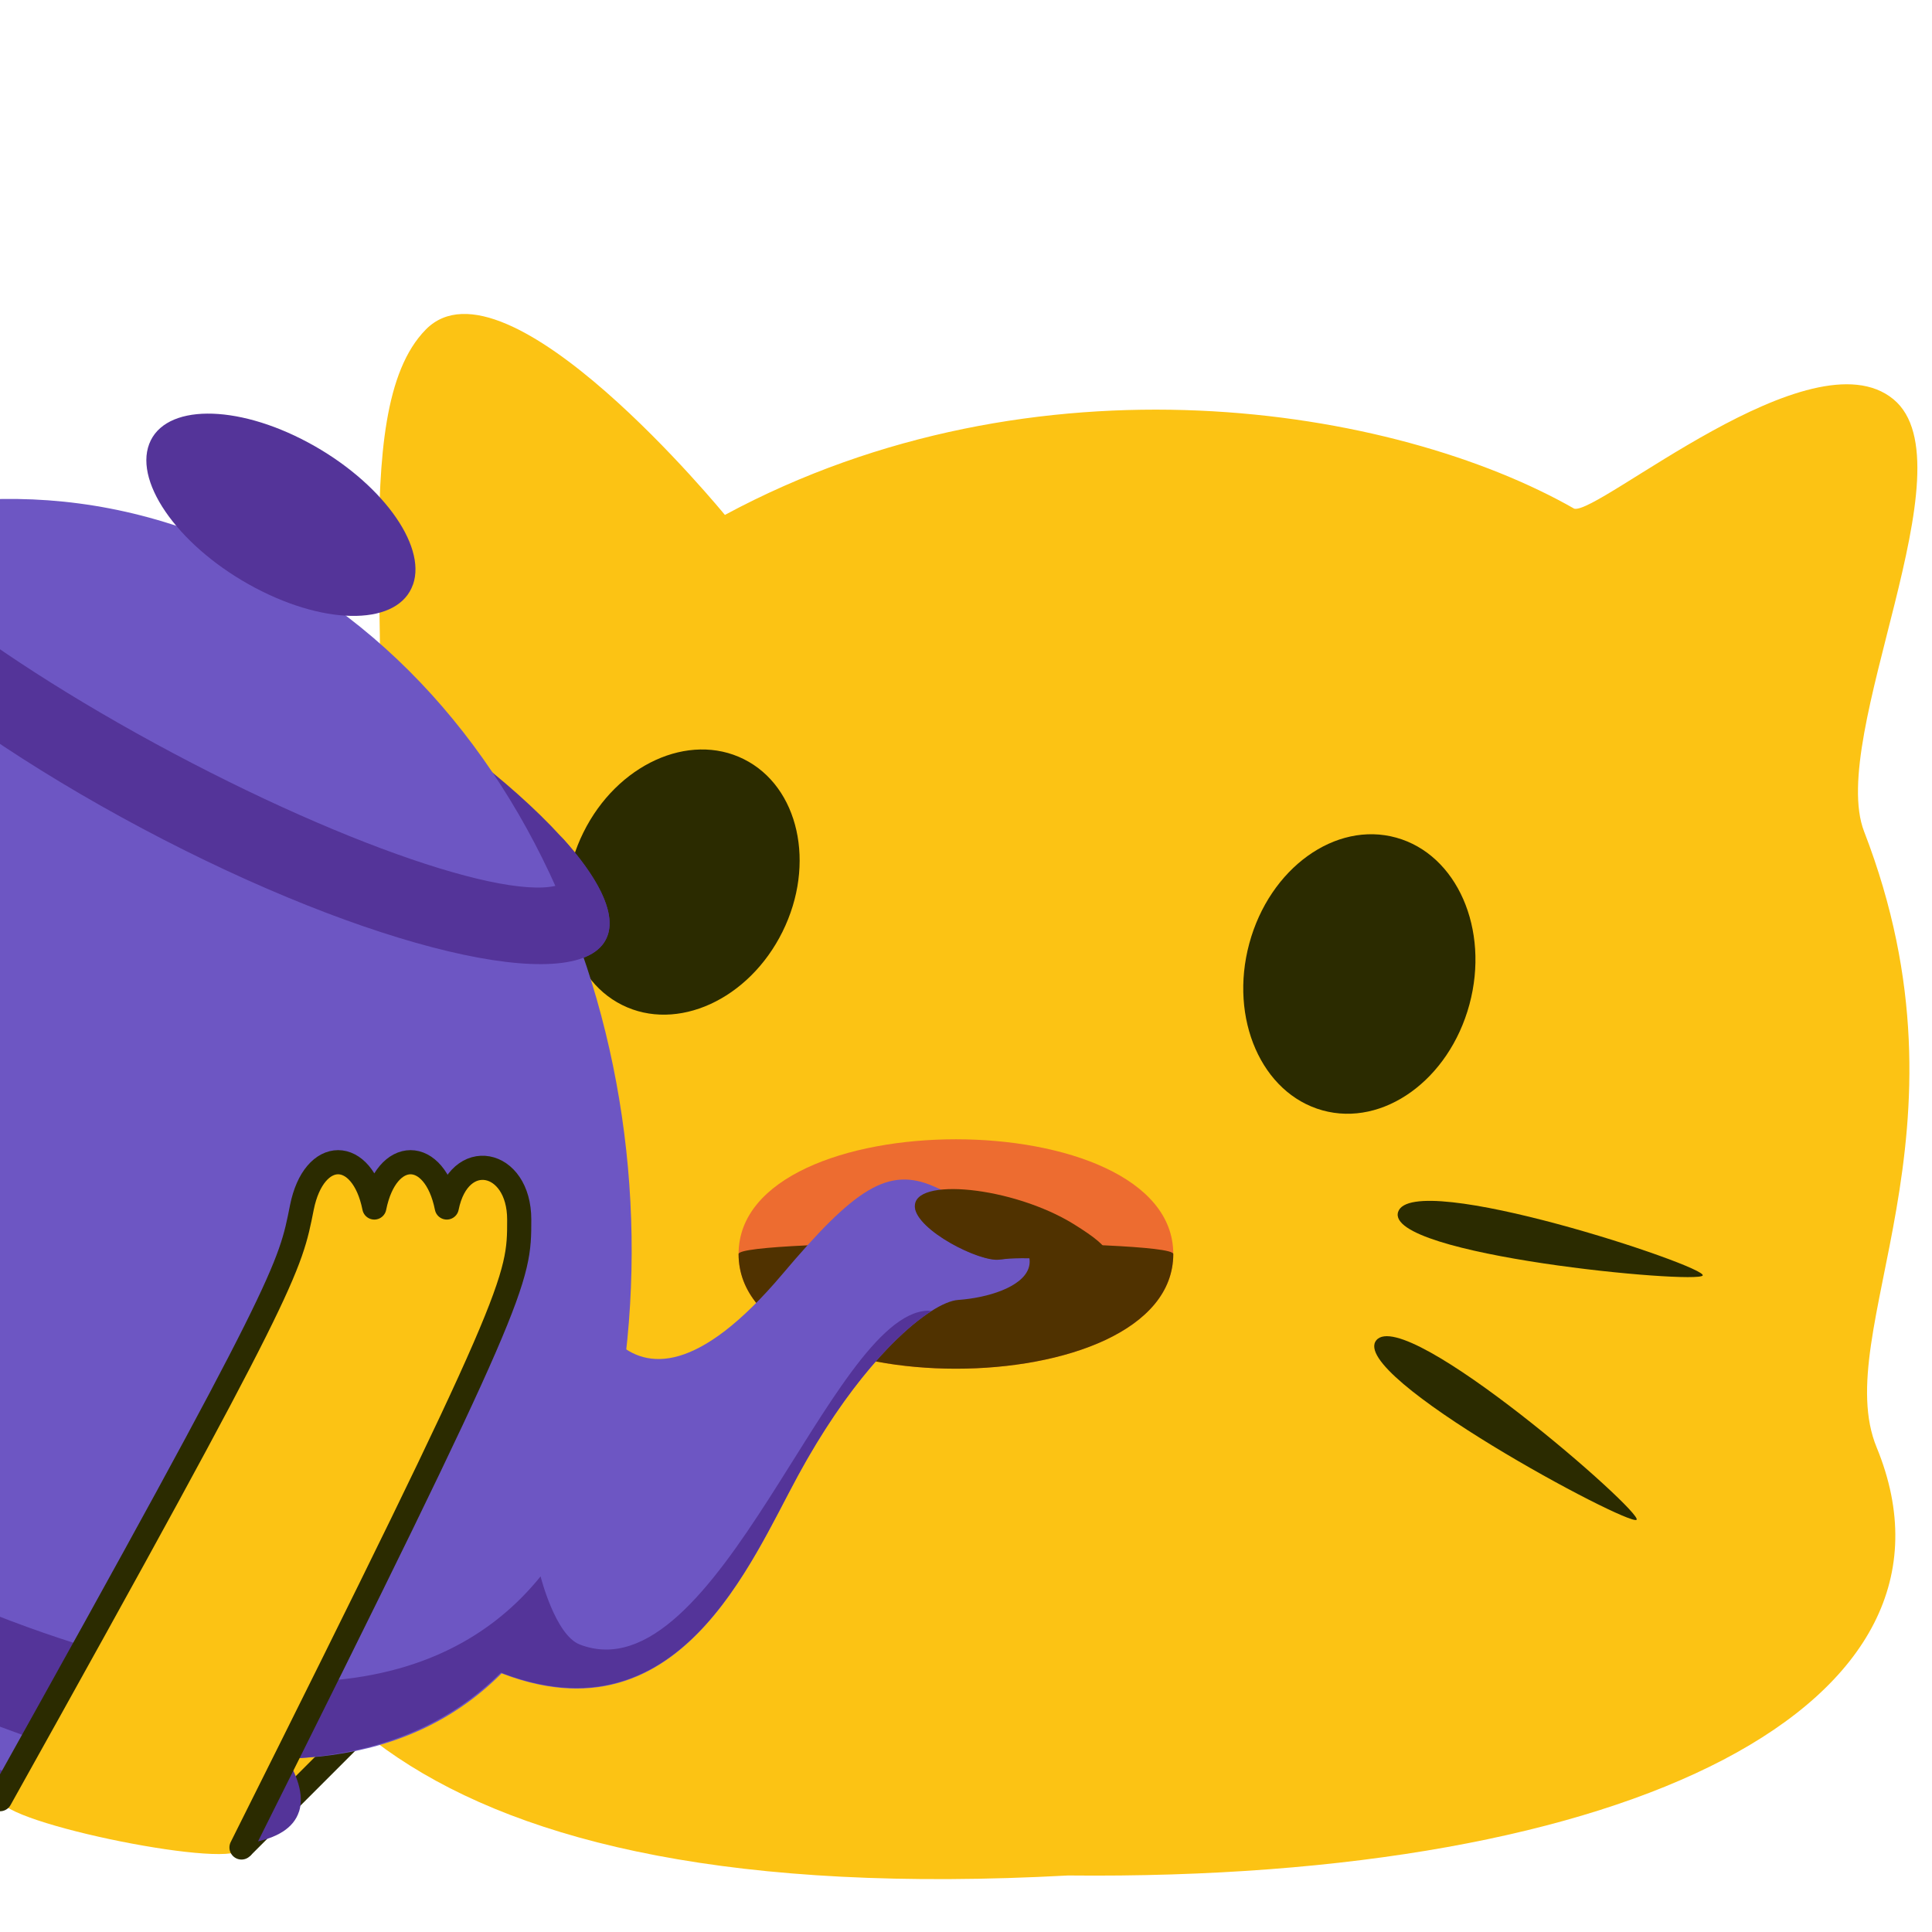
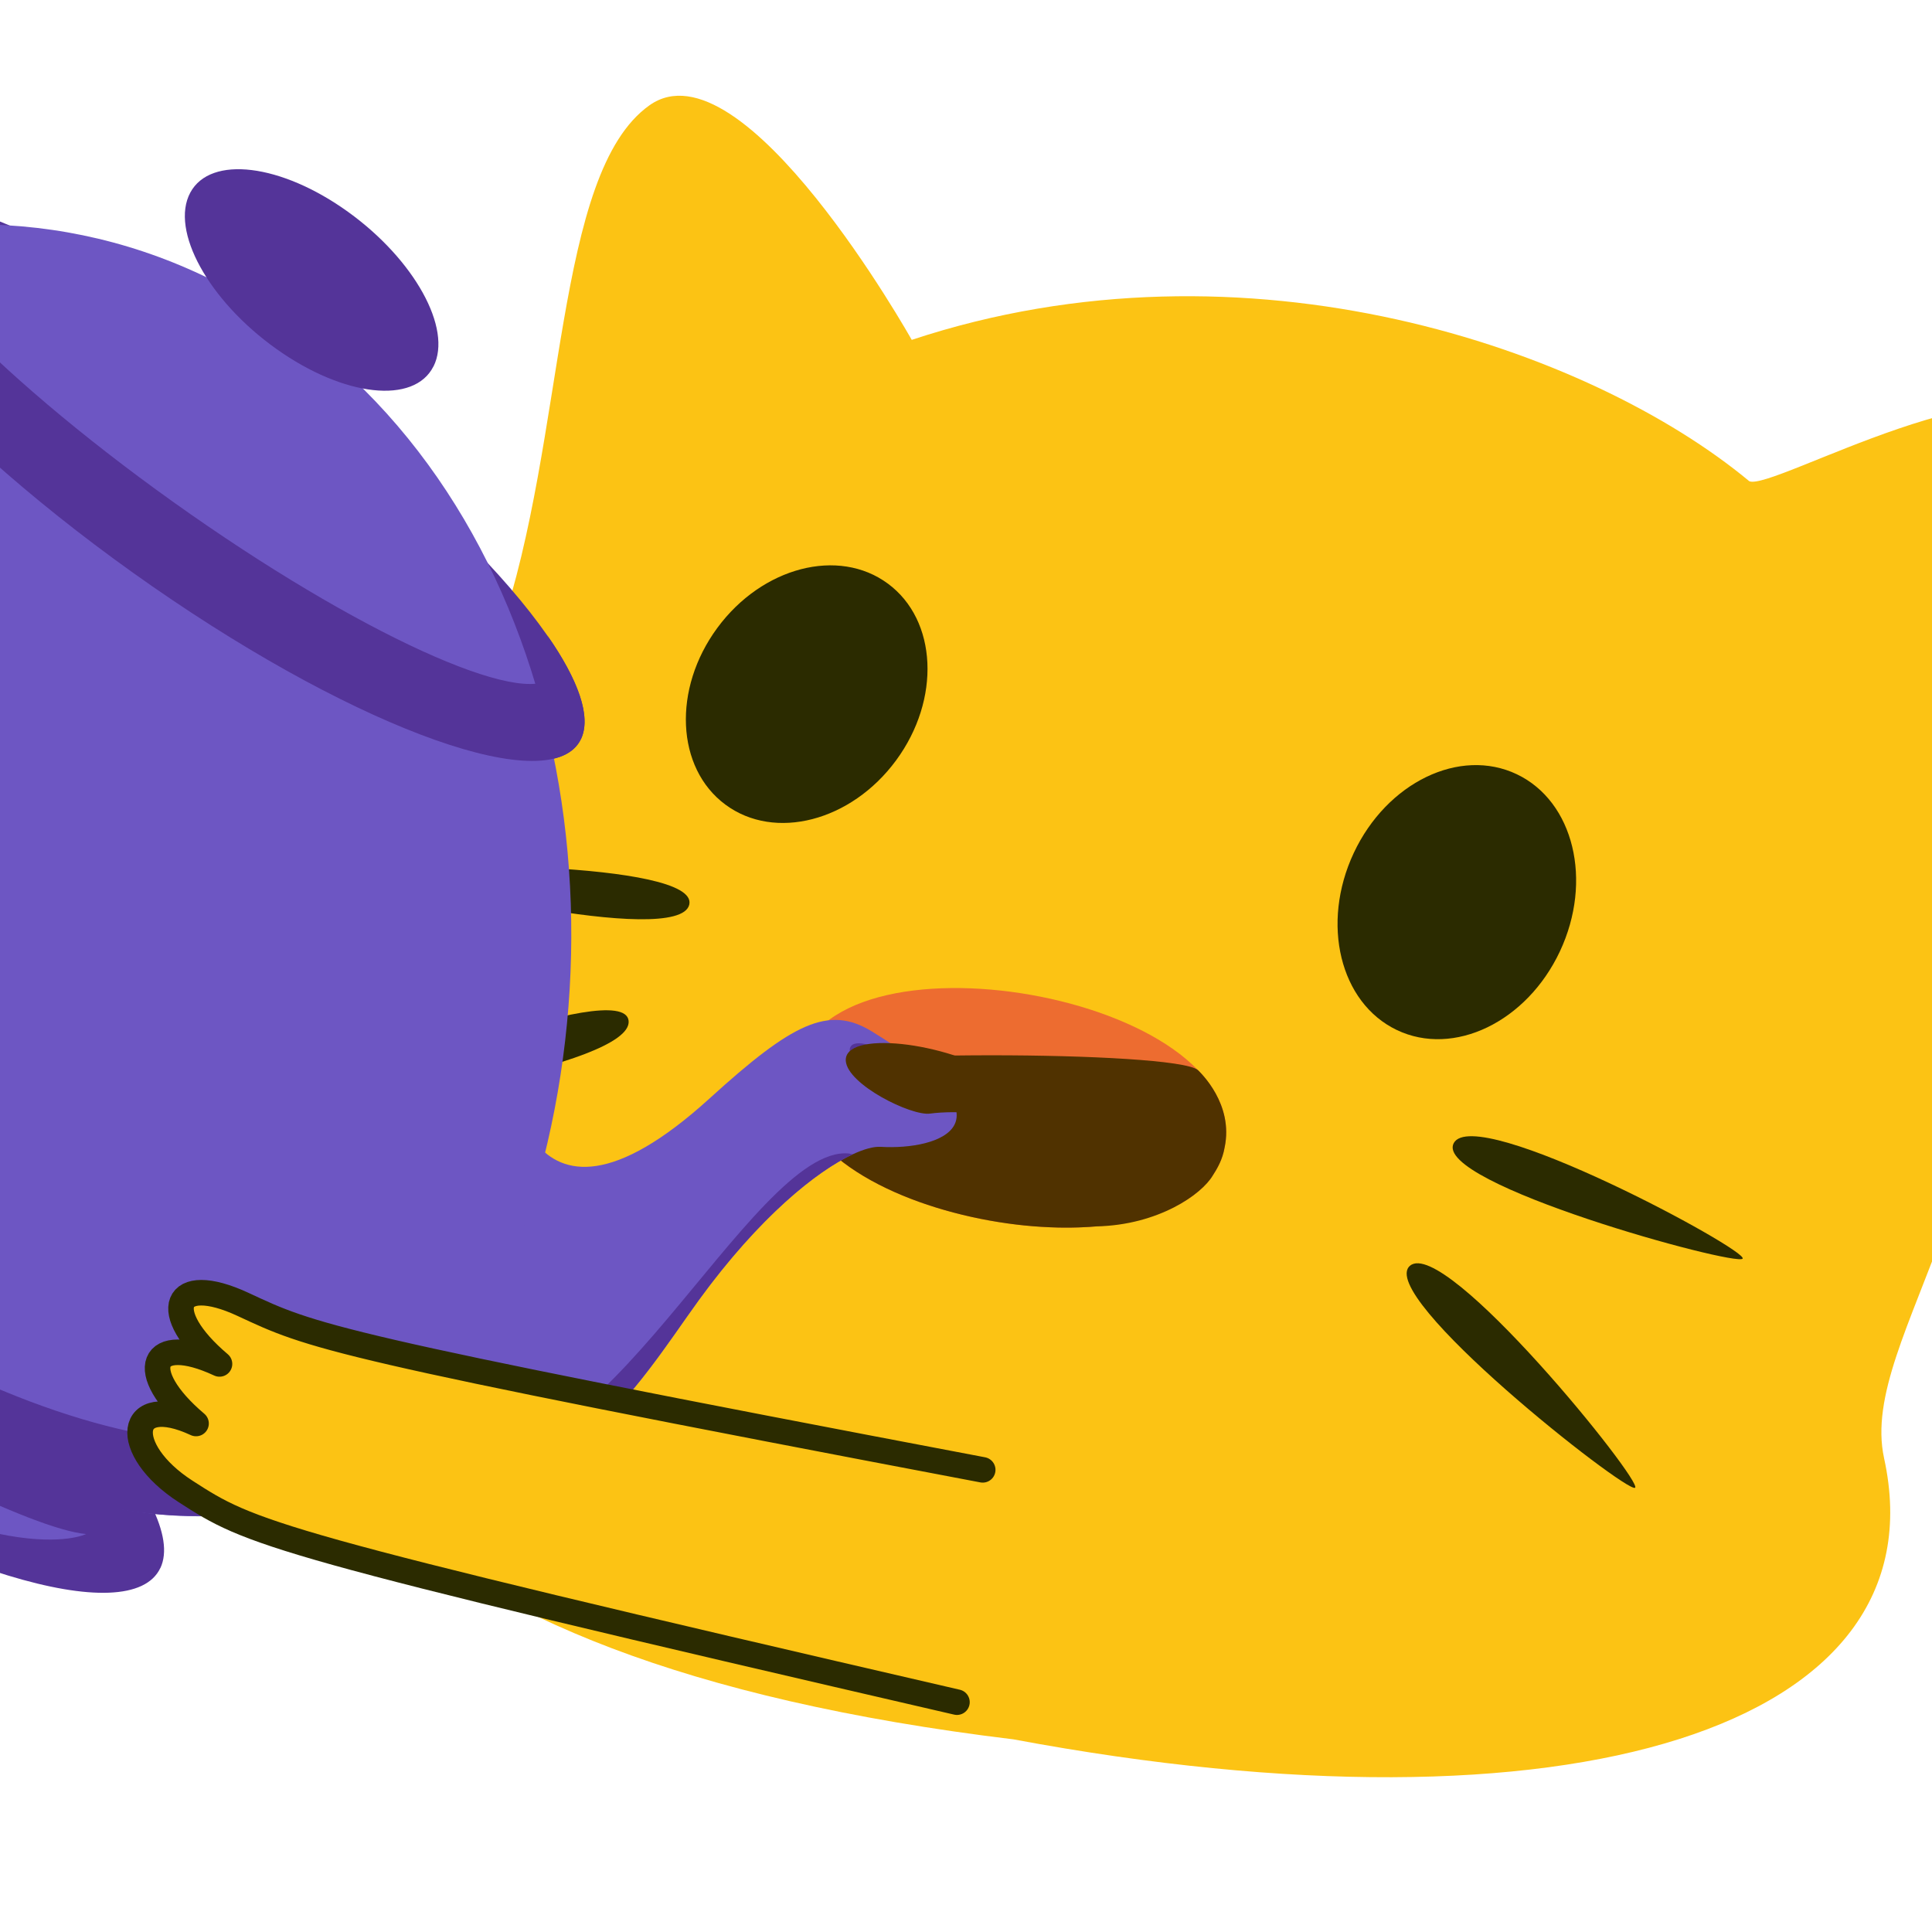
<svg xmlns="http://www.w3.org/2000/svg" xmlns:xlink="http://www.w3.org/1999/xlink" width="800" height="800" viewBox="0 0 800 800" version="1.1" id="svg5">
  <defs id="defs2">
    <linearGradient id="face" gradientTransform="matrix(0.3060899,-1.0449013e-8,0,0.6547646,178.4652,287.8452)">
      <stop style="stop-color:#2b2b00;stop-opacity:1;" offset="0" id="stop999" />
    </linearGradient>
    <linearGradient id="blob_body" gradientTransform="matrix(0.2242186,0,0,0.4779019,125.8553,423.809)">
      <stop style="stop-color:#fcc314;stop-opacity:1;" offset="0" id="stop5823" />
    </linearGradient>
    <linearGradient xlink:href="#face" id="linearGradient3200" x1="539.43" y1="437.901" x2="660.234" y2="437.901" gradientUnits="userSpaceOnUse" gradientTransform="matrix(1.045518,0,0,1.067615,14.7629,45.33069)" />
    <linearGradient xlink:href="#face" id="linearGradient5554" gradientUnits="userSpaceOnUse" x1="539.43" y1="437.901" x2="660.234" y2="437.901" gradientTransform="matrix(0.9747117,0.4112768,-0.399207,1.004182,214.6538,-96.34666)" />
    <linearGradient xlink:href="#face" id="linearGradient5558" gradientUnits="userSpaceOnUse" gradientTransform="matrix(-0.9587901,0.2698203,-0.2540049,-1.018488,876.0275,749.412)" x1="539.43" y1="437.901" x2="660.234" y2="437.901" />
    <linearGradient xlink:href="#face" id="linearGradient5562" gradientUnits="userSpaceOnUse" gradientTransform="matrix(-0.8206293,0.6227699,-0.5719039,-0.877944,921.0349,550.6268)" x1="539.43" y1="437.901" x2="660.234" y2="437.901" />
-     <linearGradient xlink:href="#blob_body" id="linearGradient14063" x1="89.261" y1="625.016" x2="300.121" y2="625.016" gradientUnits="userSpaceOnUse" />
-     <linearGradient xlink:href="#tea" id="linearGradient11337" x1="419.601" y1="541.058" x2="442.704" y2="541.058" gradientUnits="userSpaceOnUse" gradientTransform="matrix(1.765412,0,0,1.765412,-363.0586,-446.4906)" />
-     <linearGradient id="tea">
+     <linearGradient xlink:href="#blob_body" id="linearGradient14063" x1="89.261" y1="625.016" x2="300.121" y2="625.016" gradientUnits="userSpaceOnUse" gradientTransform="matrix(-0.3236826,0.8221593,1.085147,0.6991551,-401.5114,87.7622)" />
+     <linearGradient xlink:href="#tea" id="linearGradient11337" x1="419.601" y1="541.058" x2="442.704" y2="541.058" gradientUnits="userSpaceOnUse" gradientTransform="matrix(1.765412,0,0,1.765412,-391.6701,-506.9653)" />
+     <linearGradient id="tea" gradientTransform="translate(0,-115.0005)">
      <stop style="stop-color:#503200;stop-opacity:1;" offset="0" id="stop10824" />
    </linearGradient>
-     <linearGradient xlink:href="#tea" id="linearGradient11201" gradientUnits="userSpaceOnUse" gradientTransform="matrix(1.285714,0,0,0.9851852,-118.4548,-22.59987)" x1="318.321" y1="545.009" x2="481.679" y2="545.009" />
-     <linearGradient xlink:href="#mouth" id="linearGradient2536" x1="318.321" y1="545.009" x2="481.679" y2="545.009" gradientUnits="userSpaceOnUse" gradientTransform="matrix(1.285714,0,0,0.9851852,-118.4548,-22.59987)" />
+     <linearGradient xlink:href="#mouth" id="linearGradient2536" x1="318.321" y1="545.009" x2="481.679" y2="545.009" gradientUnits="userSpaceOnUse" gradientTransform="matrix(1.266182,0.223262,-0.1710756,0.970218,6.22296,-164.1955)" />
    <linearGradient id="mouth">
      <stop style="stop-color:#ed6c30;stop-opacity:1;" offset="0" id="stop2482" />
    </linearGradient>
+     <linearGradient xlink:href="#face" id="linearGradient332" gradientTransform="matrix(-0.2832837,0.7195456,1.239898,0.798861,-401.5114,87.7622)" x1="-5.713" y1="416.809" x2="251.374" y2="416.809" gradientUnits="userSpaceOnUse" />
+     <linearGradient xlink:href="#face" id="linearGradient502" gradientTransform="scale(0.9006178,1.110349)" x1="331.185" y1="86.065" x2="433.481" y2="86.065" gradientUnits="userSpaceOnUse" />
+     <linearGradient xlink:href="#face" id="linearGradient504" gradientTransform="scale(0.8992028,1.112096)" x1="601.585" y1="106.824" x2="706.776" y2="106.824" gradientUnits="userSpaceOnUse" />
+     <linearGradient xlink:href="#blob_body" id="linearGradient506" gradientTransform="matrix(1.026359,0.1809747,-0.1666183,0.9449391,118.9537,-121.3695)" x1="86.356" y1="135.485" x2="761.805" y2="135.485" gradientUnits="userSpaceOnUse" />
  </defs>
-   <path style="display:inline;fill:url(#blob_body);fill-opacity:1;stroke:none;stroke-width:0.879px;stroke-linecap:butt;stroke-linejoin:miter;stroke-opacity:1" d="M 777.08,599.333 C 820.701,705.401 675.91,779.003 442.316,776.595 -107.208,806.34 149.227,386.751 153.11,362.047 c 13.233,-84.203 -10.905,-191.007 23.228,-225.615 33.362,-33.826 123.824,76.787 123.824,76.787 128.721,-69.349 277.364,-45.003 351.69,-2.593 10.004,2.618 98.237,-73.253 132.153,-45.318 32.814,27.027 -27.419,139.441 -12.121,178.997 48.437,125.243 -14.57,206.966 5.196,255.029 z" id="path2047" />
-   <g id="layer1" style="display:inline" transform="translate(42.31639,74.95193)">
-     <ellipse style="display:inline;fill:url(#face);fill-opacity:1;stroke:none;stroke-width:1.182;stroke-linecap:round;stroke-linejoin:round;stroke-opacity:1" id="path1292" cx="344.336" cy="152.354" rx="46.065" ry="56.792" transform="matrix(0.8947559,0.4465556,-0.4437882,0.8961317,0,0)" />
-     <ellipse style="display:inline;fill:url(#face);fill-opacity:1;stroke:none;stroke-width:1.216;stroke-linecap:round;stroke-linejoin:round;stroke-opacity:1" id="ellipse1396" cx="588.241" cy="177.29" rx="47.294" ry="58.491" transform="matrix(0.9636223,0.2672677,-0.2610354,0.9653292,0,0)" />
+   <path style="display:inline;fill:url(#linearGradient506);fill-opacity:1;stroke:none;stroke-width:0.879px;stroke-linecap:butt;stroke-linejoin:miter;stroke-opacity:1" d="M 780.155,603.797 C 804.695,715.828 649.323,763.169 419.696,720.235 -126.645,654.104 198.755,285.419 206.868,261.764 234.522,181.138 229.297,71.765 268.921,43.61 307.65,16.092 377.531,140.732 377.531,140.732 c 138.808,-45.943 280.965,3.844 346.798,58.517 9.398,4.315 109.464,-55.081 138.015,-21.682 27.622,32.314 -51.216,132.561 -43.019,174.173 25.953,131.751 -50.288,201.292 -39.168,252.057 z" id="path2047" />
+   <g id="layer1" style="display:inline" transform="rotate(10,303.5962,823.502)">
+     <ellipse style="display:inline;fill:url(#linearGradient504);fill-opacity:1;stroke:none;stroke-width:1.216;stroke-linecap:round;stroke-linejoin:round;stroke-opacity:1" id="ellipse1396" cx="588.241" cy="177.29" rx="47.294" ry="58.491" transform="matrix(0.9636223,0.2672677,-0.2610354,0.9653292,0,0)" />
+     <ellipse style="display:inline;fill:url(#linearGradient502);fill-opacity:1;stroke:none;stroke-width:1.182;stroke-linecap:round;stroke-linejoin:round;stroke-opacity:1" id="path1292" cx="344.336" cy="152.354" rx="46.065" ry="56.792" transform="matrix(0.8947559,0.4465556,-0.4437882,0.8961317,0,0)" />
  </g>
-   <g id="layer3">
+   <g id="layer3" transform="rotate(10,753.1068,619.1387)">
+     <path style="fill:url(#linearGradient5554);fill-opacity:1;stroke:none;stroke-width:1.069px;stroke-linecap:butt;stroke-linejoin:miter;stroke-opacity:1" d="m 677.654,629.325 c -3.347,2.692 -119.892,-59.774 -107.728,-74.376 12.165,-14.602 111.074,71.684 107.728,74.376 z" id="path2624" />
    <path style="fill:url(#linearGradient3200);fill-opacity:1;stroke:none;stroke-width:1.057px;stroke-linecap:butt;stroke-linejoin:miter;stroke-opacity:1" d="m 705.05,528.151 c -2.091,3.737 -131.956,-8.363 -126.114,-26.331 5.842,-17.968 128.205,22.594 126.114,26.331 z" id="path5472" />
-     <path style="fill:url(#linearGradient5554);fill-opacity:1;stroke:none;stroke-width:1.069px;stroke-linecap:butt;stroke-linejoin:miter;stroke-opacity:1" d="m 677.654,629.325 c -3.347,2.692 -119.892,-59.774 -107.728,-74.376 12.165,-14.602 111.074,71.684 107.728,74.376 z" id="path2624" />
+     <path style="fill:url(#linearGradient5562);fill-opacity:1;stroke:none;stroke-width:1.038px;stroke-linecap:butt;stroke-linejoin:miter;stroke-opacity:1" d="m 120.588,564.758 c -0.36,-4.318 108.052,-71.723 113.093,-53.468 5.04,18.255 -112.732,57.786 -113.093,53.468 z" id="path5560" />
    <path style="fill:url(#linearGradient5558);fill-opacity:1;stroke:none;stroke-width:1.022px;stroke-linecap:butt;stroke-linejoin:miter;stroke-opacity:1" d="m 128.13,466.954 c 1.029,-4.104 123,-26.076 121.918,-7.427 -1.082,18.649 -122.946,11.532 -121.918,7.427 z" id="path5556" />
-     <path style="fill:url(#linearGradient5562);fill-opacity:1;stroke:none;stroke-width:1.038px;stroke-linecap:butt;stroke-linejoin:miter;stroke-opacity:1" d="m 120.588,564.758 c -0.36,-4.318 108.052,-71.723 113.093,-53.468 5.04,18.255 -112.732,57.786 -113.093,53.468 z" id="path5560" />
  </g>
-   <path style="fill:url(#linearGradient2536);fill-opacity:1;stroke:none;stroke-width:5.627;stroke-linecap:butt;stroke-linejoin:miter;stroke-miterlimit:4;stroke-dasharray:none;stroke-opacity:1" d="m 305.831,519.252 c 0,-63.333 180,-63.333 180,0 0,63.333 -180,63.333 -180,0 z" id="path1199" />
-   <path style="fill:url(#linearGradient11201);fill-opacity:1;stroke:none;stroke-width:5.627;stroke-linecap:butt;stroke-linejoin:miter;stroke-miterlimit:4;stroke-dasharray:none;stroke-opacity:1" d="m 305.831,519.252 c -1e-5,-6.333 180,-6.333 180,0 0,63.333 -180,63.333 -180,0 z" id="path11199" />
-   <path style="display:inline;fill:url(#blob_body);stroke:url(#face);stroke-width:10;stroke-linecap:butt;stroke-linejoin:round;stroke-miterlimit:4;stroke-dasharray:none;stroke-opacity:1" d="m 0,745 80,-75 95,20 -75,75" id="path8142" />
-   <g id="g8060" transform="matrix(22.25441,10.3774,-10.3774,22.25441,-126.0116,-216.9915)">
+   <path style="fill:url(#linearGradient2536);fill-opacity:1;stroke:none;stroke-width:5.627;stroke-linecap:butt;stroke-linejoin:miter;stroke-miterlimit:4;stroke-dasharray:none;stroke-opacity:1" d="m 329.971,443.101 c 10.998,-62.371 188.263,-31.114 177.265,31.257 -10.998,62.371 -188.263,31.114 -177.265,-31.257 z" id="path1199" />
+   <path style="fill:url(#tea);stroke:none;stroke-width:1px;stroke-linecap:butt;stroke-linejoin:miter;stroke-opacity:1" d="m 329.971,443.101 c 2.602,-8.151 156.47,-8.201 166.062,0 0.949,0.939 14.93,14.059 11.037,32.134 -0.815,4.811 -2.926,8.467 -4.979,11.657 -4.44,7.485 -22.216,20.395 -48.166,20.932 -2.473,0.251 -10.829,0.79 -19.318,0.356 -36.471,-1.441 -83.712,-15.942 -100.162,-42.476 -4.727,-6.731 -5.425,-15.3 -4.473,-22.603 z" id="path4603" />
+   <g id="g8060" transform="matrix(20.7095,13.1934,-13.1934,20.7095,-55.0689,-342.1628)" style="display:inline">
    <path id="ellipse5367" d="M 25.866,31.396 C 26.012,32.553 22.655,33.5 18.282,33.5 c -4.469,0 -8.213,-0.985 -8.271,-2.188 -0.057,-1.188 3.517,-2.104 7.897,-2.058 4.288,0.045 7.814,0.998 7.959,2.142 z" style="fill:#543499;fill-opacity:1" />
    <path fill="#3B88C3" d="m 11.744,31.62 c 0,0 3.406,0.83 6.481,0.743 2.503,-0.072 5.468,-0.36 6.277,-0.778 0,0 -0.863,1.455 -6.129,1.449 -5.406,-0.006 -6.629,-1.414 -6.629,-1.414 z" id="path5369" style="fill:#6d56c3;fill-opacity:1" />
    <path id="ellipse5371" d="m 24.337,15.792 c 0.142,1.108 -3.162,1.883 -7.463,1.715 -4.394,-0.172 -8.069,-1.255 -8.121,-2.402 -0.052,-1.134 3.461,-1.868 7.764,-1.658 4.214,0.207 7.68,1.25 7.821,2.345 z" style="fill:#543499;fill-opacity:1" />
    <path fill="#3B88C3" d="m 31.119,17.317 c 2.967,-0.054 2.042,1.08 1.175,1.562 -0.396,0.219 -1.055,1.529 -1.197,3.826 -0.114,1.836 0.095,5.448 -3.963,5.126 -2.824,-0.224 -0.963,-6.848 -0.963,-6.848 0,0 2.098,2.997 3.252,-1.243 0.495,-1.822 0.845,-2.407 1.697,-2.423 z M 6.093,27.911 C 4.943,27.895 3.868,27.509 2.937,26.769 0.889,25.14 0.167,22.073 0.167,20.26 c 0,-2.371 1.322,-4.657 3.826,-4.552 1.507,0.064 2.166,0.592 2.866,1.151 0.393,0.315 0.8,0.641 1.472,0.987 L 7.643,19.667 C 6.794,19.229 6.263,18.802 5.837,18.459 5.227,17.967 4.948,17.743 4.034,17.709 2.585,17.655 1.933,18.841 1.947,20.315 c 0.014,1.523 0.659,3.585 2.074,4.703 0.859,0.681 1.881,0.885 3.023,0.615 l 0.509,2.105 C 7.058,27.859 6.57,27.917 6.093,27.911 Z" id="path5373" style="fill:#6d56c3;fill-opacity:1" />
    <path fill="#3B88C3" d="m 28.212,24.65 c 0.927,6.509 -5.555,7.254 -10.072,7.237 C 13.52,31.869 6.365,31.025 6.155,24.159 5.96,17.742 10.275,12.253 16.439,12.568 22.422,12.874 27.342,18.545 28.212,24.65 Z" id="path5375" style="fill:#6d56c3;fill-opacity:1" />
    <path fill="#269" d="m 28.968,26.842 c -0.443,0.031 -1.086,-0.762 -1.086,-0.762 -0.502,2.02 -2.513,4.583 -10.075,4.529 -7.032,-0.05 -9.781,-2.35 -11.262,-4.282 0,0 0.379,1.26 -1.81,0.761 -0.674,-0.154 -2.013,-0.838 -3.104,-1.786 0.359,0.553 0.79,1.056 1.306,1.466 0.931,0.741 2.007,1.127 3.157,1.142 0.365,0.005 0.738,-0.04 1.115,-0.109 2.222,3.544 7.278,4.157 10.876,4.171 3.624,0.014 8.564,-0.558 9.876,-4.138 3.195,-0.216 3.03,-3.428 3.136,-5.128 0.108,-1.736 0.509,-2.905 0.869,-3.468 -0.024,0.011 -0.042,0.013 -0.066,0.025 -1.458,0.753 -0.452,7.403 -2.931,7.579 z M 4.859,17.224 C 4.222,16.856 2.922,16.937 2.27,17.977 c -0.436,0.696 -0.457,1.578 -0.319,2.245 0.015,-1.43 0.665,-2.566 2.083,-2.513 0.914,0.034 1.193,0.258 1.803,0.75 0.291,0.235 0.641,0.51 1.099,0.8 l 0.154,-0.467 c 0,0 -1.21,-0.979 -2.231,-1.567 z M 22.921,14.625 c 0.268,0.152 0.429,0.307 0.449,0.464 0.091,0.733 -2.844,1.205 -6.617,1.045 -3.845,-0.163 -7.047,-0.916 -7.085,-1.672 -0.008,-0.162 0.137,-0.308 0.397,-0.439 -0.845,0.285 -1.331,0.656 -1.312,1.082 0.053,1.148 3.728,2.23 8.121,2.402 4.301,0.168 7.606,-0.606 7.463,-1.715 -0.053,-0.411 -0.571,-0.814 -1.415,-1.167 z" id="path5377" style="fill:#543499;fill-opacity:1" />
    <path id="ellipse5379" d="m 18.863,11.831 c 0.073,0.717 -0.991,1.245 -2.386,1.175 -1.404,-0.07 -2.594,-0.719 -2.647,-1.444 -0.053,-0.719 1.033,-1.234 2.419,-1.155 1.376,0.078 2.543,0.713 2.615,1.424 z" style="fill:#543499;fill-opacity:1" />
    <path id="ellipse5381" d="m 32.758,17.812 c 0.028,0.164 -0.35,0.281 -0.847,0.261 -0.497,-0.019 -0.923,-0.169 -0.95,-0.333 -0.027,-0.164 0.355,-0.28 0.851,-0.26 0.495,0.02 0.917,0.169 0.945,0.332 z" style="fill:#543499;fill-opacity:1" />
  </g>
-   <path style="fill:url(#linearGradient11337);fill-opacity:1;stroke:none;stroke-width:1.765px;stroke-linecap:butt;stroke-linejoin:miter;stroke-opacity:1" d="m 378.838,499.772 c 0.686,9.8 27.101,22.886 34.888,21.819 22.025,-3.018 67.105,7.662 30.835,-14.74 -25.136,-15.525 -66.601,-19.628 -65.723,-7.078 z" id="path11236" />
-   <path style="display:inline;fill:url(#blob_body);stroke:none;stroke-width:1px;stroke-linecap:butt;stroke-linejoin:miter;stroke-opacity:1" d="m 0,745 c 0,-5 100,15 100,20 C 100,775 0,755 0,745 Z" id="path3191" />
-   <path style="display:inline;fill:url(#linearGradient14063);fill-opacity:1;stroke:url(#face);stroke-width:10;stroke-linecap:round;stroke-linejoin:round;stroke-miterlimit:4;stroke-dasharray:none;stroke-opacity:1" d="M 100,765 C 215,535 215,530 215,505 c 0,-25 -25,-30 -30,-5 -5,-25 -25,-25 -30,0 -5,-25 -25,-25 -30,0 -5,25 -5,30 -125,245" id="path13724" />
+   <path style="fill:url(#linearGradient11337);fill-opacity:1;stroke:none;stroke-width:1.765px;stroke-linecap:butt;stroke-linejoin:miter;stroke-opacity:1" d="m 350.227,439.297 c 0.686,9.8 27.101,22.886 34.888,21.819 22.025,-3.018 67.105,7.662 30.835,-14.74 -25.136,-15.525 -66.601,-19.628 -65.723,-7.078 z" id="path11236" />
+   <path style="display:inline;fill:url(#linearGradient14063);fill-opacity:1;stroke:url(#linearGradient332);stroke-width:10.576;stroke-linecap:round;stroke-linejoin:round;stroke-miterlimit:4;stroke-dasharray:none;stroke-opacity:1" d="M 396.258,704.832 C 109.45,638.575 104.025,635.079 76.896,617.6 49.767,600.121 52.434,576.071 81.181,589.439 55.67,567.85 62.144,551.406 90.891,564.775 65.381,543.185 71.855,526.742 100.602,540.11 c 28.747,13.368 34.173,16.864 306.321,68.523" id="path13724" />
</svg>
